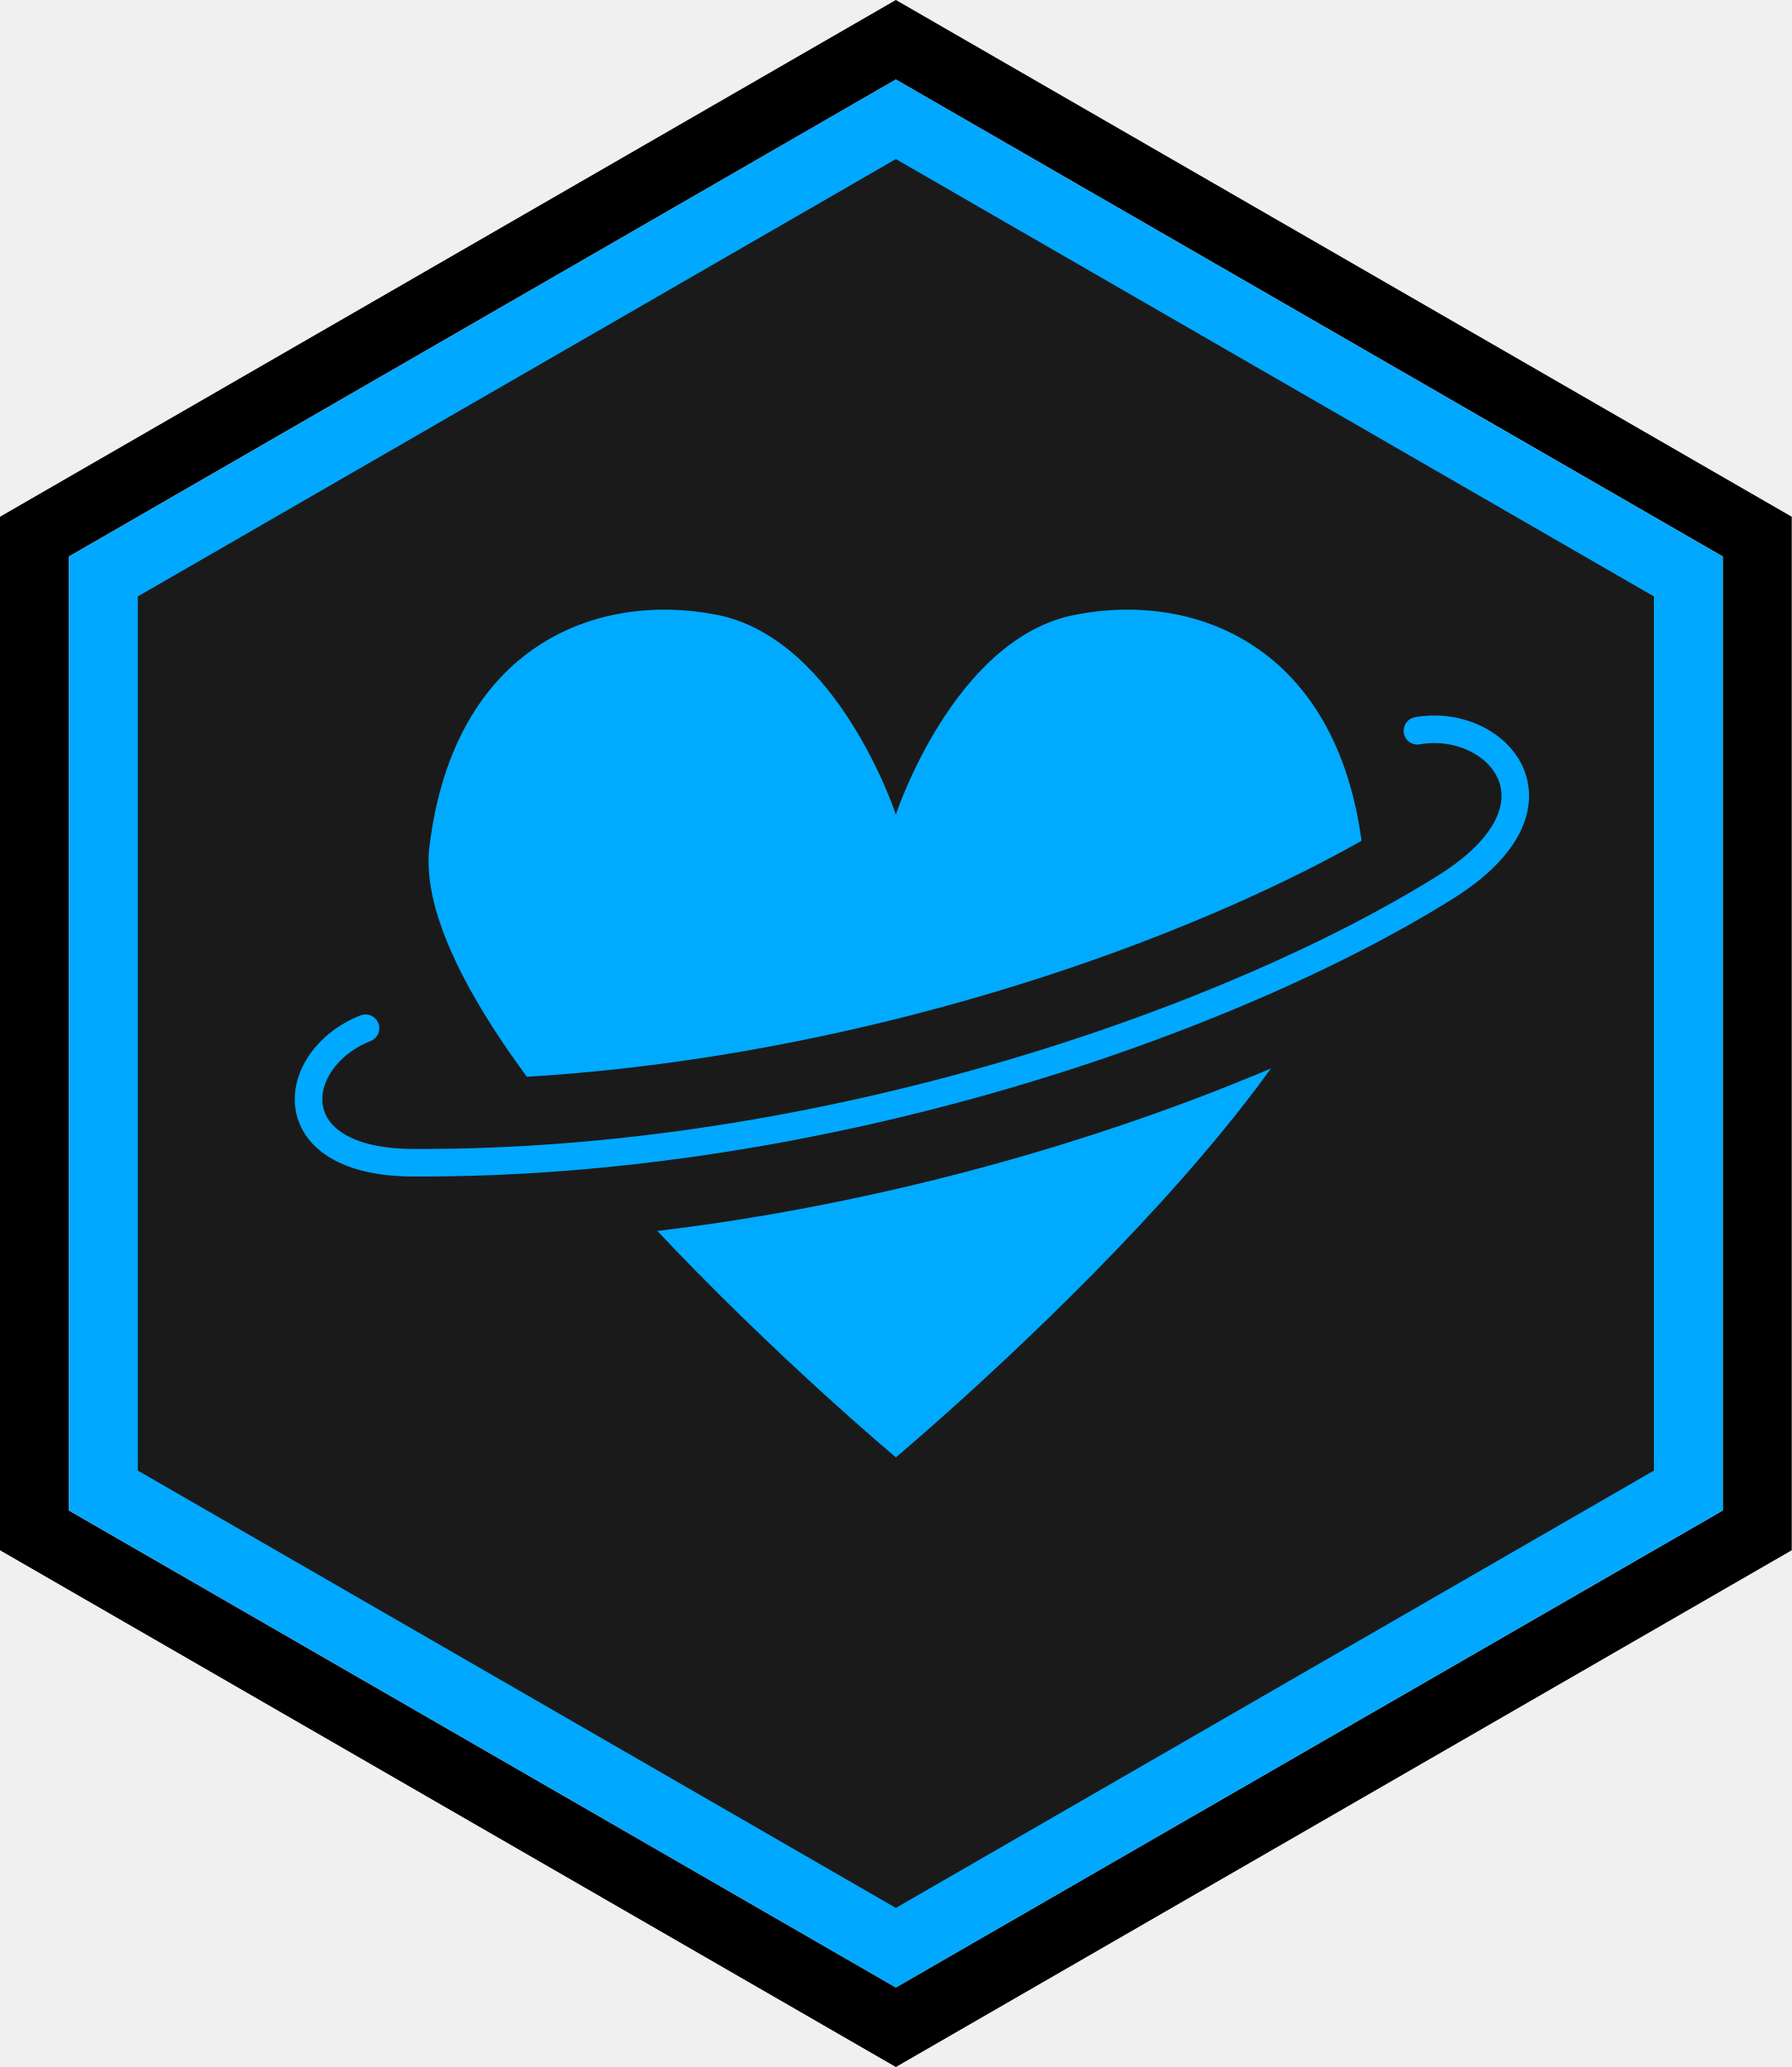
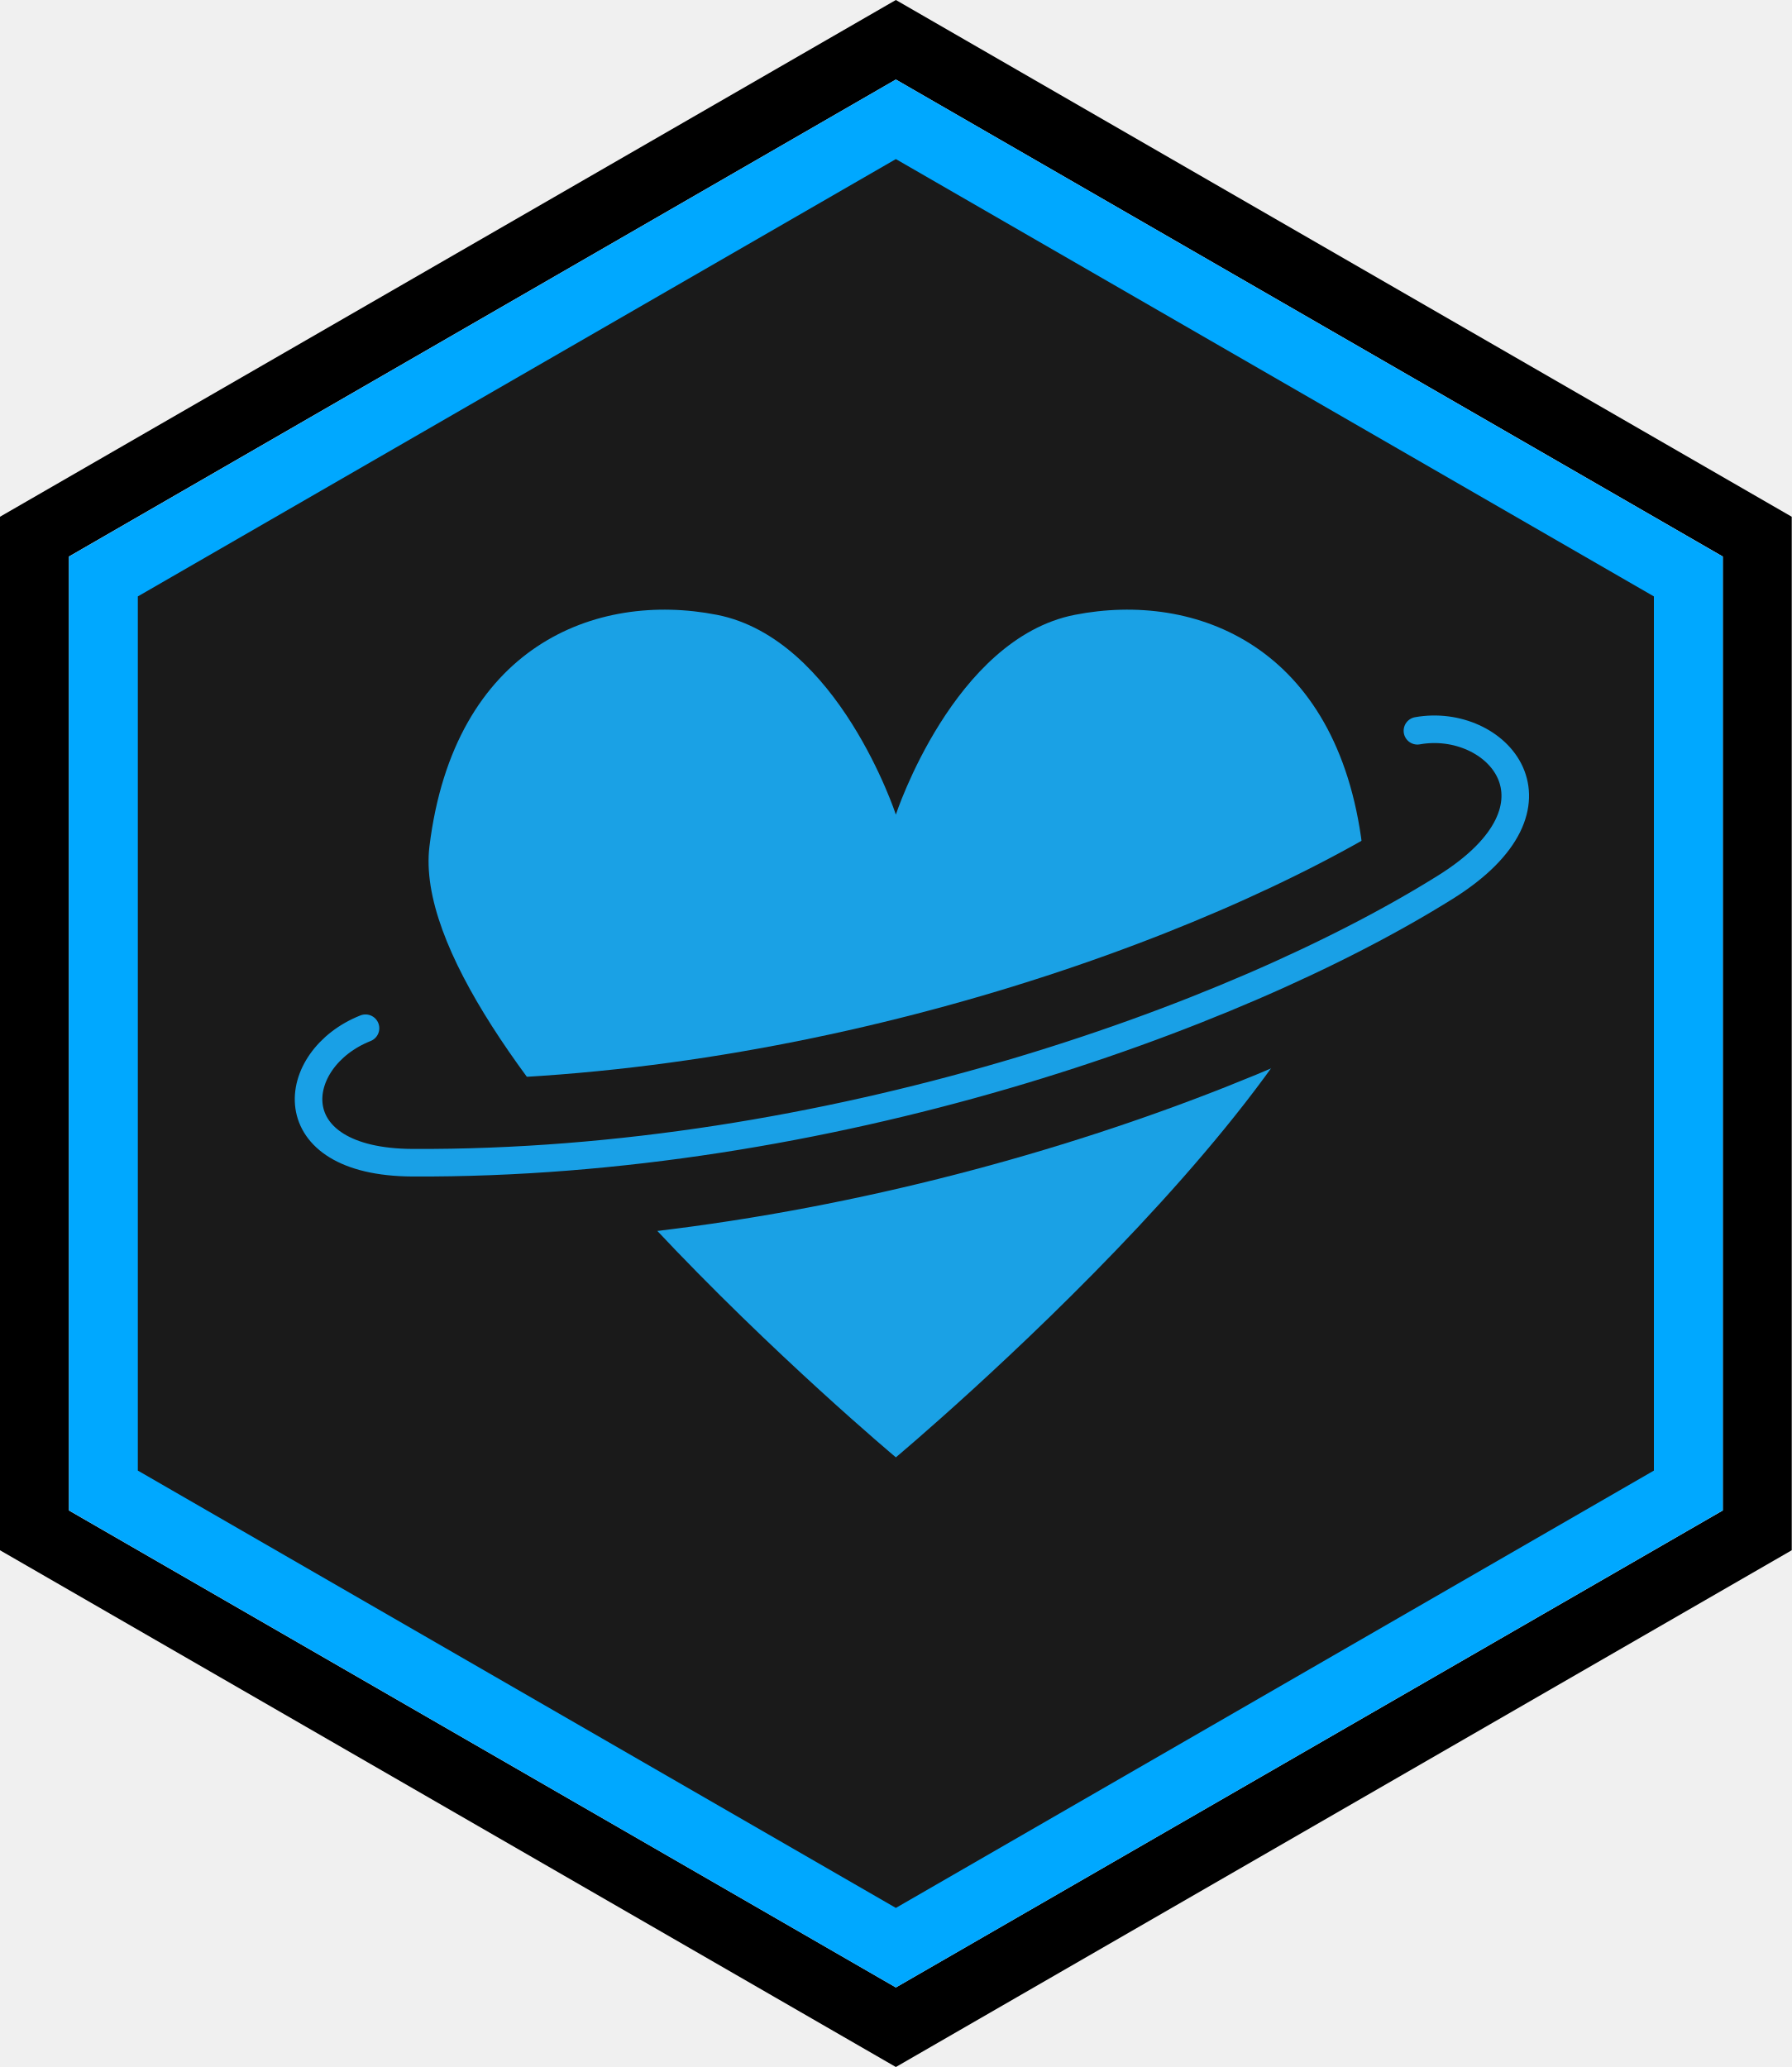
<svg xmlns="http://www.w3.org/2000/svg" xml:space="preserve" width="130" height="150">
-   <path fill="none" stroke="#ff3b57" d="M61.8 53.78 31 71.56.2 53.78V18.22L31 .44l30.8 17.78z" style="display:inline;mix-blend-mode:normal;fill:none;fill-opacity:1;stroke:#000;stroke-width:2.465;stroke-dasharray:none;stroke-dashoffset:0;stroke-opacity:1" transform="matrix(2.029196,0,0,2.027961,2.09495,1.993413)" />
-   <path d="M7.5 41.838v66.324l57.5 33.18 57.5-33.18V41.838L65 8.658z" style="display:inline;mix-blend-mode:normal;fill:#1a1a1a;stroke:#00a8ff;stroke-width:5;stroke-dasharray:none;stroke-opacity:1" />
  <defs>
    <mask id="a" maskUnits="userSpaceOnUse">
      <path d="M30.095 43.242h69.81v63.516h-69.81Z" style="fill:#fff;fill-opacity:1" />
      <path d="M29.926 84.378c29.953.147 59.57-10.379 74.956-20.003" style="fill:none;stroke:#000;stroke-width:12;stroke-linecap:round;stroke-linejoin:round;stroke-dasharray:none" />
    </mask>
  </defs>
-   <path d="M31.16 61.412c1.789-14.513 12.064-18.523 20.86-16.794C60.815 46.348 65 59.114 65 59.114s4.185-12.766 12.98-14.496S97.051 46.9 98.84 61.412 65 105.758 65 105.758 29.372 75.925 31.16 61.412" mask="url(#a)" style="fill:#0af;stroke:none;stroke-linecap:square;stroke-linejoin:round;fill-opacity:1" />
-   <path d="M26.52 74.617c-5.568 2.205-6.486 9.712 3.406 9.76 29.953.148 59.57-10.378 74.956-20.002 9.554-5.976 3.664-12.37-2.04-11.343" style="fill:none;stroke:#00a8ff;stroke-width:2;stroke-linecap:round;stroke-linejoin:round;stroke-dasharray:none;stroke-opacity:1" />
+   <path fill="none" stroke="#ff3b57" d="M61.8 53.78 31 71.56.2 53.78V18.22L31 .44l30.8 17.78z" style="display:inline;mix-blend-mode:normal;fill:none;fill-opacity:1;stroke:#000;stroke-width:2.465;stroke-dasharray:none;stroke-dashoffset:0;stroke-opacity:1" transform="matrix(2.029196,0,0,2.027961,2.09495,1.993413)" />
+   <path d="M7.5 41.838v66.324l57.5 33.18 57.5-33.18V41.838L65 8.658z" style="display:inline;mix-blend-mode:normal;fill:#1a1a1a;stroke:#00a8ff;stroke-width:5;stroke-dasharray:none;stroke-opacity:1" />
+   <path d="M31.16 61.412c1.789-14.513 12.064-18.523 20.86-16.794C60.815 46.348 65 59.114 65 59.114s4.185-12.766 12.98-14.496S97.051 46.9 98.84 61.412 65 105.758 65 105.758 29.372 75.925 31.16 61.412" mask="url(#a)" style="fill:#1aa1e5;stroke:none;stroke-linecap:square;stroke-linejoin:round;fill-opacity:1" />
+   <path d="M26.52 74.617c-5.568 2.205-6.486 9.712 3.406 9.76 29.953.148 59.57-10.378 74.956-20.002 9.554-5.976 3.664-12.37-2.04-11.343" style="fill:none;stroke:#19a0e6;stroke-width:2;stroke-linecap:round;stroke-linejoin:round;stroke-dasharray:none;stroke-opacity:1" />
</svg>
